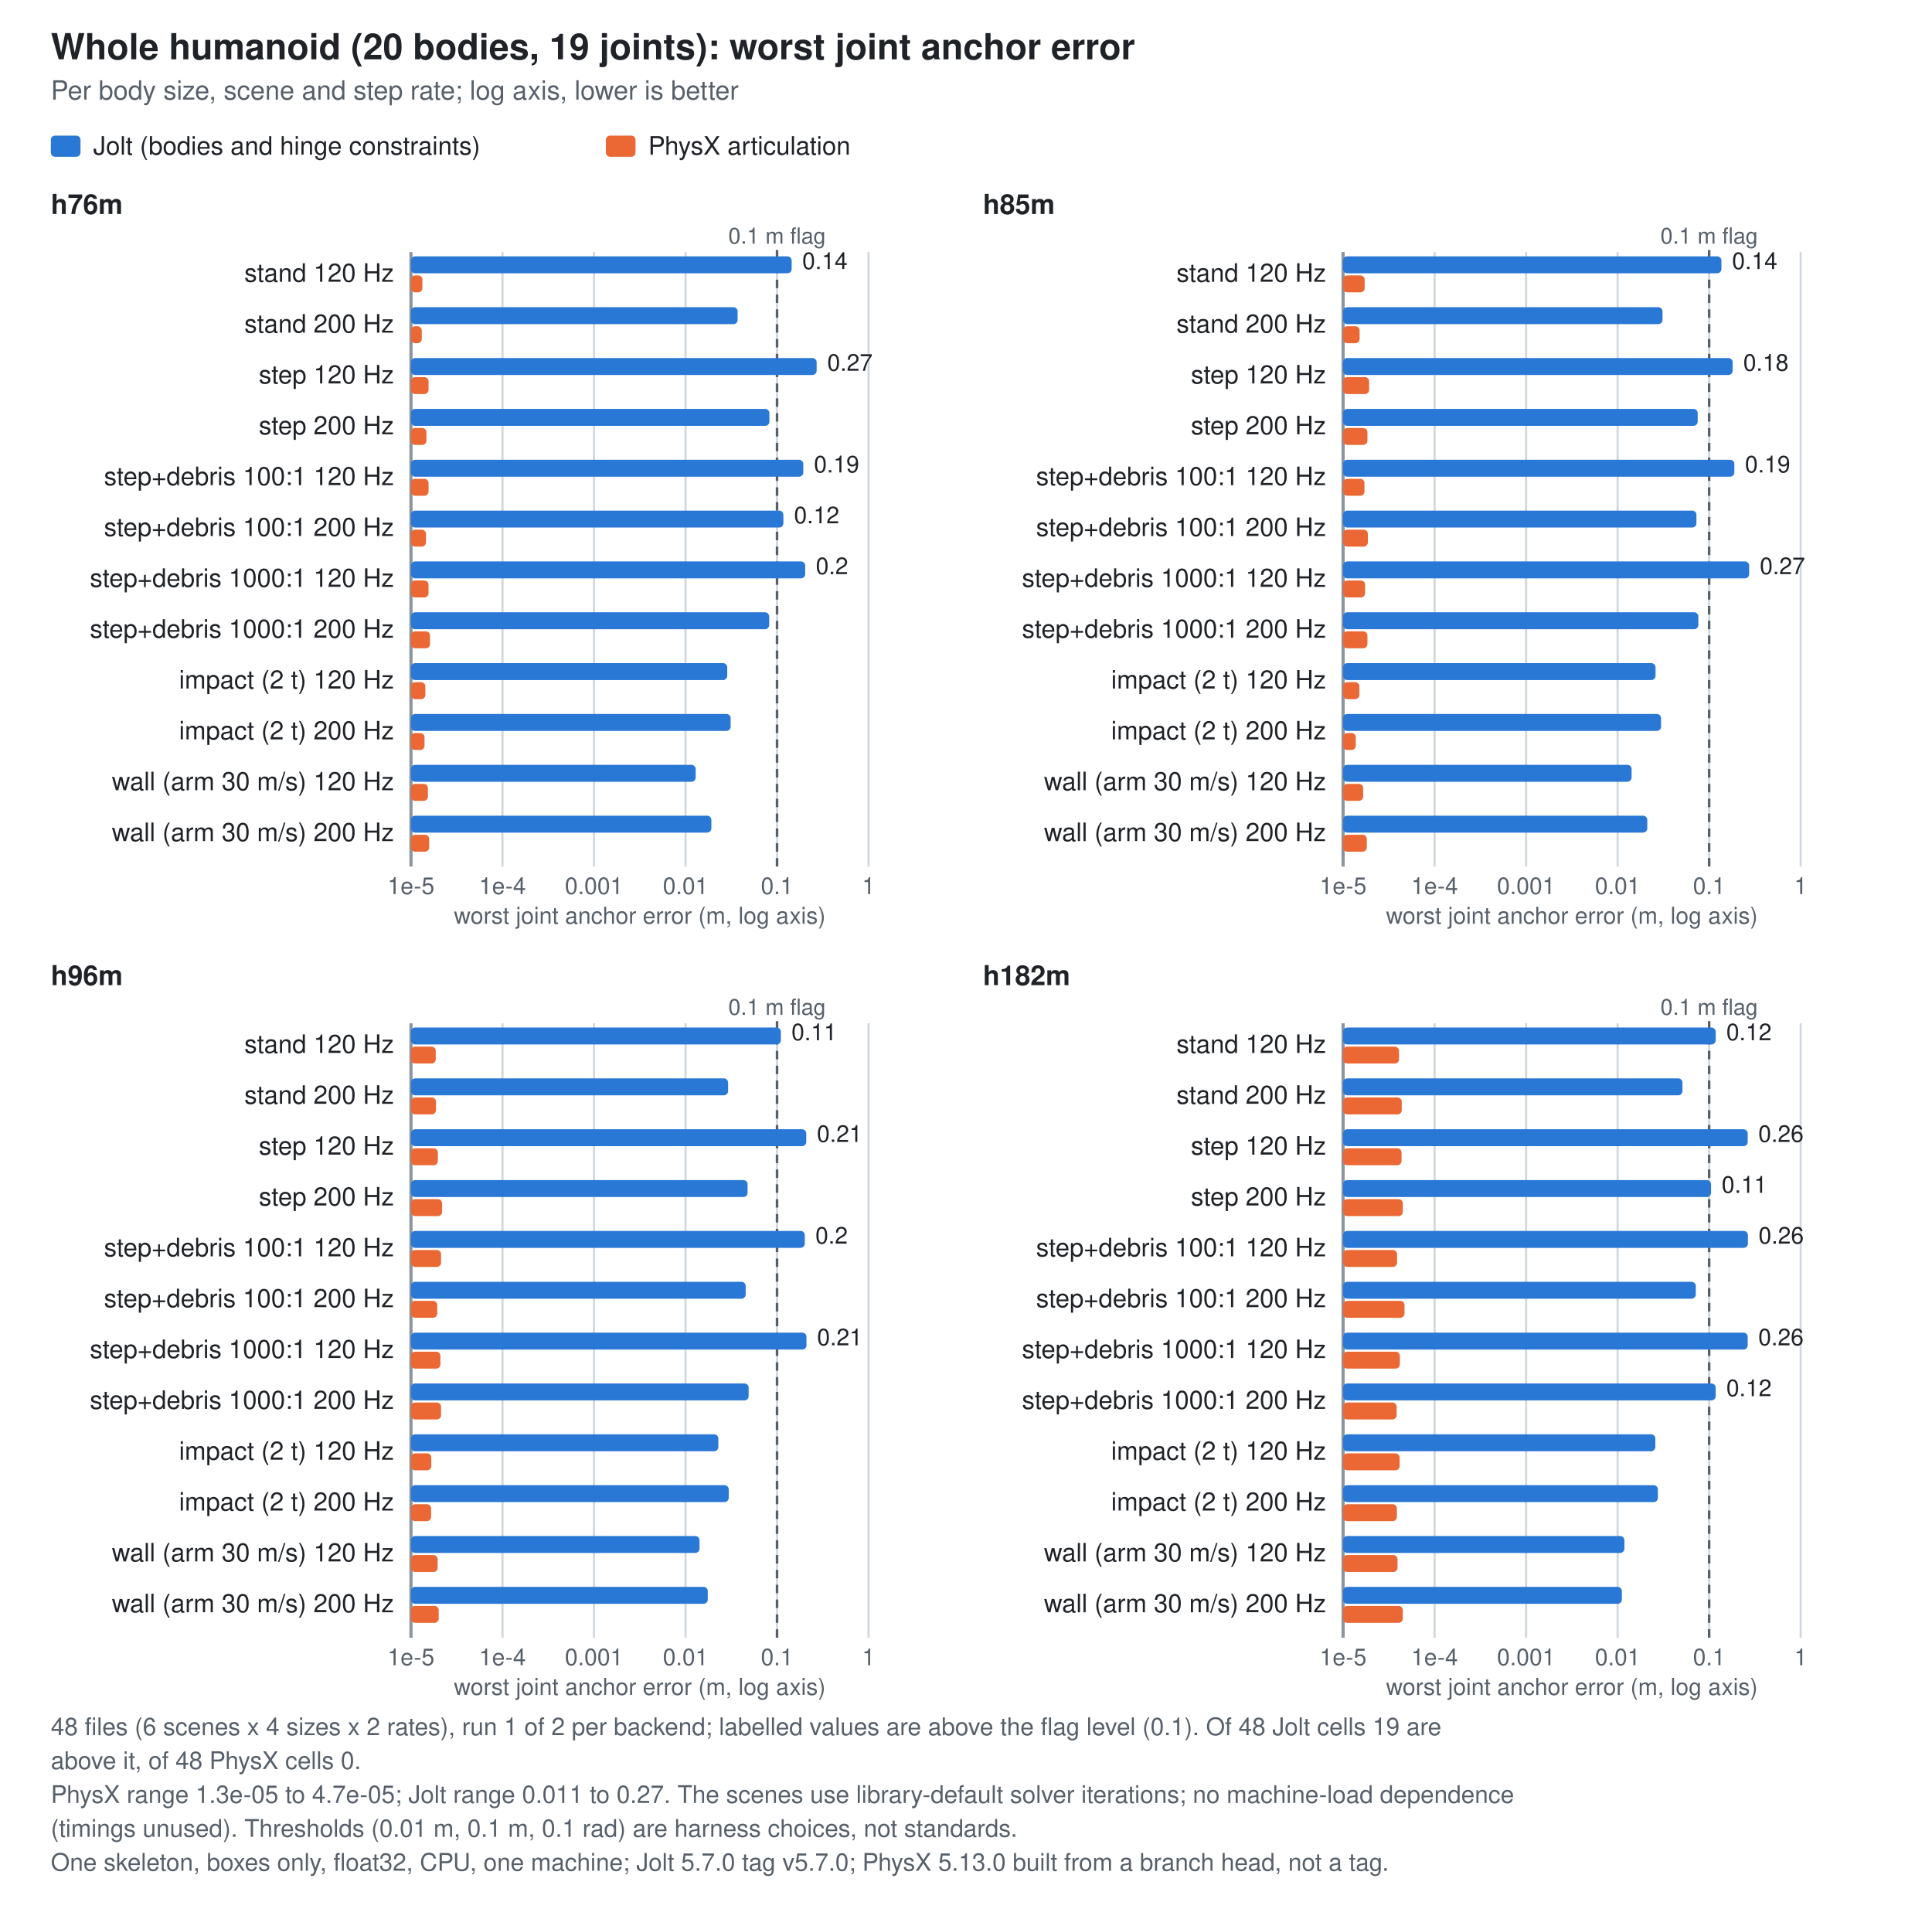
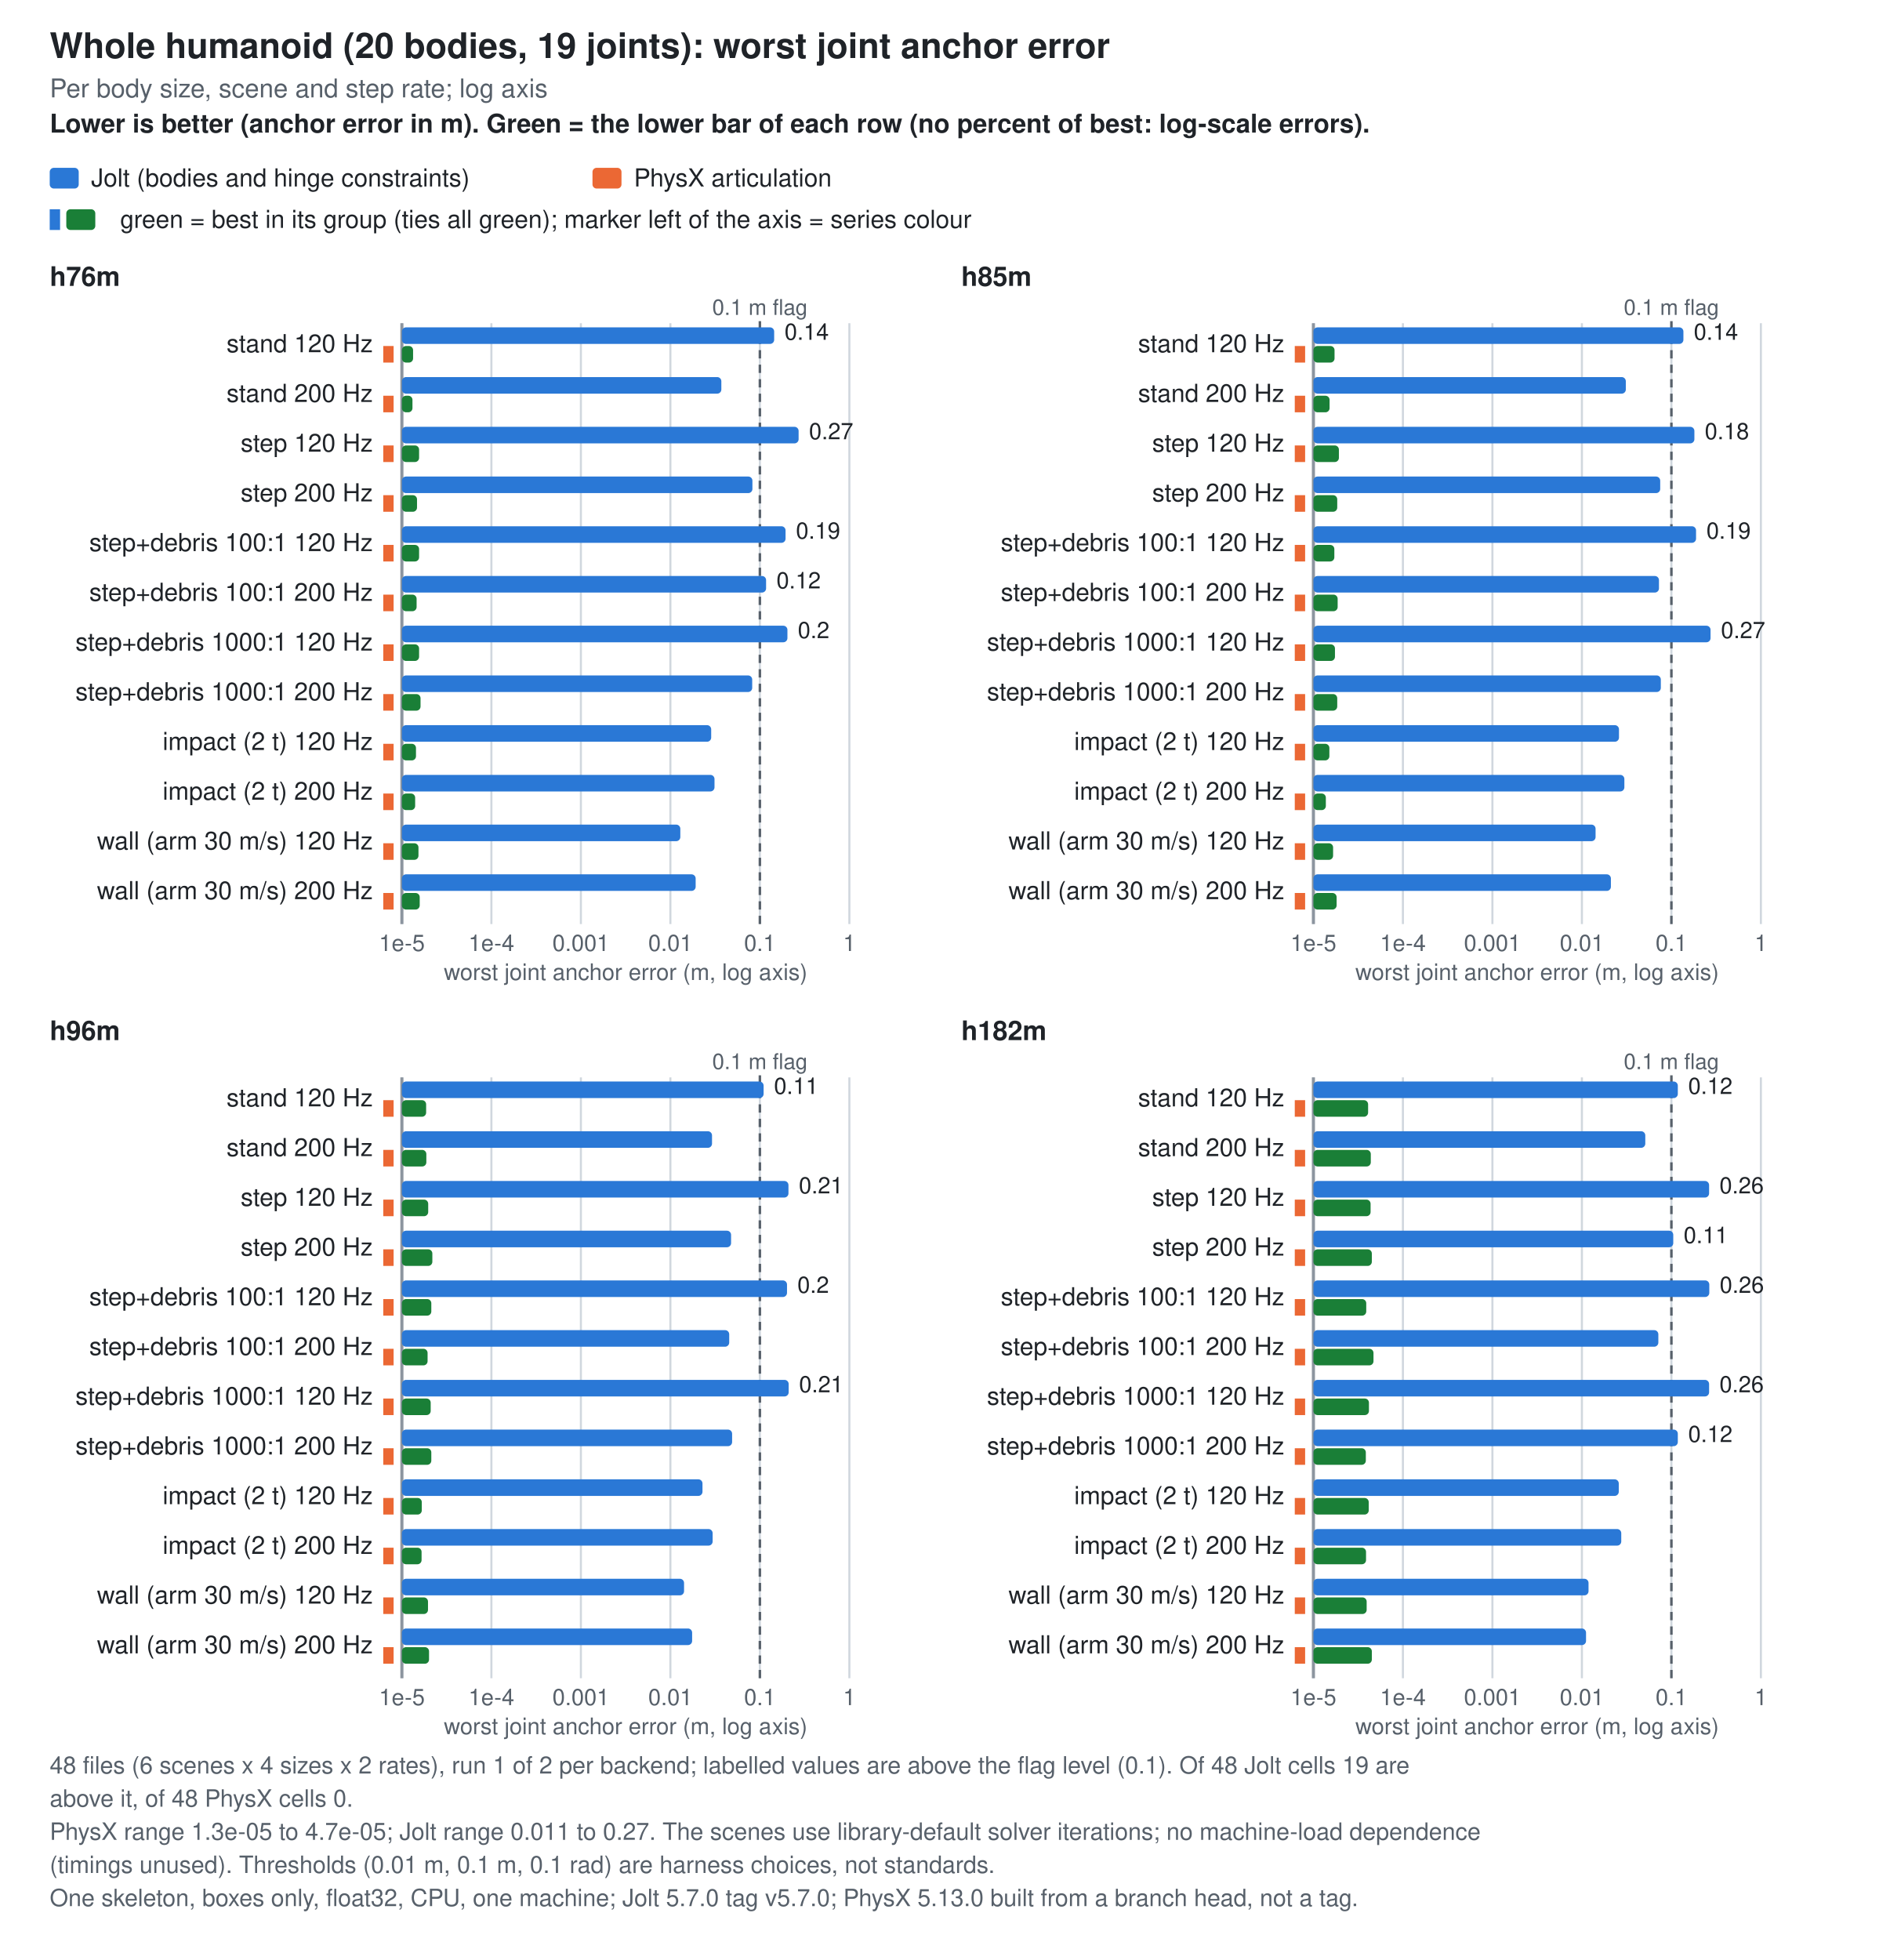
- <svg xmlns="http://www.w3.org/2000/svg" width="912" height="909" viewBox="0 0 912 909" font-family="Segoe UI, Helvetica, Arial, sans-serif" role="img" aria-labelledby="t d">
-   <style>.t{fill:#1f2328}.m{fill:#57606a}.ax{stroke:#8c959f}.g{stroke:#d0d7de}.f{stroke:#57606a;stroke-dasharray:4 3}.ring{fill:none;stroke:#1f2328;stroke-width:2}.s1{fill:#2a78d6}.s2{fill:#eb6834}.s3{fill:#1baf7a}@media (prefers-color-scheme:dark){.t{fill:#e6edf3}.m{fill:#9198a1}.ax{stroke:#6e7681}.g{stroke:#30363d}.f{stroke:#9198a1}.ring{stroke:#e6edf3}.s1{fill:#3987e5}.s2{fill:#d95926}.s3{fill:#199e70}}</style>
+ <svg xmlns="http://www.w3.org/2000/svg" width="912" height="946" viewBox="0 0 912 946" font-family="Segoe UI, Helvetica, Arial, sans-serif" role="img" aria-labelledby="t d">
+   <style>.t{fill:#1f2328}.m{fill:#57606a}.ax{stroke:#8c959f}.g{stroke:#d0d7de}.f{stroke:#57606a;stroke-dasharray:4 3}.ring{fill:none;stroke:#1f2328;stroke-width:2}.s1{fill:#2a78d6}.s2{fill:#eb6834}.s3{fill:#1baf7a}.best{fill:#1a7f37}@media (prefers-color-scheme:dark){.t{fill:#e6edf3}.m{fill:#9198a1}.ax{stroke:#6e7681}.g{stroke:#30363d}.f{stroke:#9198a1}.ring{stroke:#e6edf3}.s1{fill:#3987e5}.s2{fill:#d95926}.s3{fill:#199e70}.best{fill:#3fb950}}</style>
  <defs>
    <pattern id="hs1" width="6" height="6" patternUnits="userSpaceOnUse" patternTransform="rotate(45)">
      <rect width="6" height="6" class="s1" fill-opacity=".35" />
      <rect width="3" height="6" class="s1" />
    </pattern>
  </defs>
  <text x="24" y="28" font-size="17" font-weight="600" class="t">Whole humanoid (20 bodies, 19 joints): worst joint anchor error</text>
-   <text x="24" y="47" font-size="12.5" class="m">Per body size, scene and step rate; log axis, lower is better</text>
-   <rect x="24" y="64" width="14" height="10" rx="2" class="s1" />
-   <text x="44" y="73" font-size="12" class="t">Jolt (bodies and hinge constraints)</text>
-   <rect x="286" y="64" width="14" height="10" rx="2" class="s2" />
-   <text x="306" y="73" font-size="12" class="t">PhysX articulation</text>
-   <g transform="translate(0,89)">
+   <text x="24" y="47" font-size="12.5" class="m">Per body size, scene and step rate; log axis</text>
+   <text x="24" y="64" font-size="12.5" font-weight="600" class="t">Lower is better (anchor error in m). Green = the lower bar of each row (no percent of best: log-scale errors).</text>
+   <rect x="24" y="81" width="14" height="10" rx="2" class="s1" />
+   <text x="44" y="90" font-size="12" class="t">Jolt (bodies and hinge constraints)</text>
+   <rect x="286" y="81" width="14" height="10" rx="2" class="s2" />
+   <text x="306" y="90" font-size="12" class="t">PhysX articulation</text>
+   <rect x="24" y="101" width="5" height="10" class="s1" />
+   <rect x="32" y="101" width="14" height="10" rx="2" class="best" />
+   <text x="58" y="110" font-size="12" class="t">green = best in its group (ties all green); marker left of the axis = series colour</text>
+   <g transform="translate(0,126)">
    <text x="24" y="12" font-size="13" font-weight="600" class="t">h76m</text>
    <line x1="194.0" y1="30" x2="194.0" y2="320" class="g" stroke-width="1" />
    <text x="194.0" y="333" font-size="11" text-anchor="middle" class="m">1e-5</text>
    <line x1="237.2" y1="30" x2="237.2" y2="320" class="g" stroke-width="1" />
    <text x="237.2" y="333" font-size="11" text-anchor="middle" class="m">1e-4</text>
    <line x1="280.4" y1="30" x2="280.4" y2="320" class="g" stroke-width="1" />
    <text x="280.4" y="333" font-size="11" text-anchor="middle" class="m">0.001</text>
    <line x1="323.6" y1="30" x2="323.6" y2="320" class="g" stroke-width="1" />
    <text x="323.6" y="333" font-size="11" text-anchor="middle" class="m">0.01</text>
    <line x1="366.8" y1="30" x2="366.8" y2="320" class="g" stroke-width="1" />
    <text x="366.8" y="333" font-size="11" text-anchor="middle" class="m">0.1</text>
    <line x1="410.0" y1="30" x2="410.0" y2="320" class="g" stroke-width="1" />
    <text x="410.0" y="333" font-size="11" text-anchor="middle" class="m">1</text>
    <line x1="194.0" y1="30" x2="194.0" y2="320" class="ax" stroke-width="1.5" />
    <line x1="366.8" y1="29" x2="366.8" y2="320" class="f" stroke-width="1.2" />
    <text x="366.8" y="26" font-size="10.5" text-anchor="middle" class="m">0.1 m flag</text>
-     <text x="186" y="44.0" font-size="12" text-anchor="end" class="t">stand 120 Hz</text>
+     <text x="180" y="44.0" font-size="12" text-anchor="end" class="t">stand 120 Hz</text>
    <rect x="194.0" y="32.0" width="179.7" height="8" rx="2" class="s1" />
-     <text x="378.7" y="38.0" font-size="11" class="t">0.14</text>
-     <rect x="194.0" y="41.0" width="5.4" height="8" rx="2" class="s2" />
-     <text x="186" y="68.0" font-size="12" text-anchor="end" class="t">stand 200 Hz</text>
+     <text x="378.7" y="38.0" font-size="11" class="t">0.14<tspan class="m" />
+     </text>
+     <rect x="185.0" y="41.0" width="5" height="8" class="s2" />
+     <rect x="194.0" y="41.0" width="5.4" height="8" rx="2" class="best" />
+     <text x="180" y="68.0" font-size="12" text-anchor="end" class="t">stand 200 Hz</text>
    <rect x="194.0" y="56.0" width="154.2" height="8" rx="2" class="s1" />
-     <rect x="194.0" y="65.0" width="5.1" height="8" rx="2" class="s2" />
-     <text x="186" y="92.0" font-size="12" text-anchor="end" class="t">step 120 Hz</text>
+     <rect x="185.0" y="65.0" width="5" height="8" class="s2" />
+     <rect x="194.0" y="65.0" width="5.1" height="8" rx="2" class="best" />
+     <text x="180" y="92.0" font-size="12" text-anchor="end" class="t">step 120 Hz</text>
    <rect x="194.0" y="80.0" width="191.5" height="8" rx="2" class="s1" />
-     <text x="390.5" y="86.0" font-size="11" class="t">0.27</text>
-     <rect x="194.0" y="89.0" width="8.3" height="8" rx="2" class="s2" />
-     <text x="186" y="116.0" font-size="12" text-anchor="end" class="t">step 200 Hz</text>
+     <text x="390.5" y="86.0" font-size="11" class="t">0.27<tspan class="m" />
+     </text>
+     <rect x="185.0" y="89.0" width="5" height="8" class="s2" />
+     <rect x="194.0" y="89.0" width="8.3" height="8" rx="2" class="best" />
+     <text x="180" y="116.0" font-size="12" text-anchor="end" class="t">step 200 Hz</text>
    <rect x="194.0" y="104.0" width="169.2" height="8" rx="2" class="s1" />
-     <rect x="194.0" y="113.0" width="7.3" height="8" rx="2" class="s2" />
-     <text x="186" y="140.0" font-size="12" text-anchor="end" class="t">step+debris 100:1 120 Hz</text>
+     <rect x="185.0" y="113.0" width="5" height="8" class="s2" />
+     <rect x="194.0" y="113.0" width="7.3" height="8" rx="2" class="best" />
+     <text x="180" y="140.0" font-size="12" text-anchor="end" class="t">step+debris 100:1 120 Hz</text>
    <rect x="194.0" y="128.0" width="185.2" height="8" rx="2" class="s1" />
-     <text x="384.2" y="134.0" font-size="11" class="t">0.19</text>
-     <rect x="194.0" y="137.0" width="8.3" height="8" rx="2" class="s2" />
-     <text x="186" y="164.0" font-size="12" text-anchor="end" class="t">step+debris 100:1 200 Hz</text>
+     <text x="384.2" y="134.0" font-size="11" class="t">0.19<tspan class="m" />
+     </text>
+     <rect x="185.0" y="137.0" width="5" height="8" class="s2" />
+     <rect x="194.0" y="137.0" width="8.3" height="8" rx="2" class="best" />
+     <text x="180" y="164.0" font-size="12" text-anchor="end" class="t">step+debris 100:1 200 Hz</text>
    <rect x="194.0" y="152.0" width="175.8" height="8" rx="2" class="s1" />
-     <text x="374.8" y="158.0" font-size="11" class="t">0.12</text>
-     <rect x="194.0" y="161.0" width="7.1" height="8" rx="2" class="s2" />
-     <text x="186" y="188.0" font-size="12" text-anchor="end" class="t">step+debris 1000:1 120 Hz</text>
+     <text x="374.8" y="158.0" font-size="11" class="t">0.12<tspan class="m" />
+     </text>
+     <rect x="185.0" y="161.0" width="5" height="8" class="s2" />
+     <rect x="194.0" y="161.0" width="7.1" height="8" rx="2" class="best" />
+     <text x="180" y="188.0" font-size="12" text-anchor="end" class="t">step+debris 1000:1 120 Hz</text>
    <rect x="194.0" y="176.0" width="186.1" height="8" rx="2" class="s1" />
-     <text x="385.1" y="182.0" font-size="11" class="t">0.2</text>
-     <rect x="194.0" y="185.0" width="8.3" height="8" rx="2" class="s2" />
-     <text x="186" y="212.0" font-size="12" text-anchor="end" class="t">step+debris 1000:1 200 Hz</text>
+     <text x="385.1" y="182.0" font-size="11" class="t">0.2<tspan class="m" />
+     </text>
+     <rect x="185.0" y="185.0" width="5" height="8" class="s2" />
+     <rect x="194.0" y="185.0" width="8.3" height="8" rx="2" class="best" />
+     <text x="180" y="212.0" font-size="12" text-anchor="end" class="t">step+debris 1000:1 200 Hz</text>
    <rect x="194.0" y="200.0" width="169.1" height="8" rx="2" class="s1" />
-     <rect x="194.0" y="209.0" width="9.0" height="8" rx="2" class="s2" />
-     <text x="186" y="236.0" font-size="12" text-anchor="end" class="t">impact (2 t) 120 Hz</text>
+     <rect x="185.0" y="209.0" width="5" height="8" class="s2" />
+     <rect x="194.0" y="209.0" width="9.0" height="8" rx="2" class="best" />
+     <text x="180" y="236.0" font-size="12" text-anchor="end" class="t">impact (2 t) 120 Hz</text>
    <rect x="194.0" y="224.0" width="149.3" height="8" rx="2" class="s1" />
-     <rect x="194.0" y="233.0" width="6.8" height="8" rx="2" class="s2" />
-     <text x="186" y="260.0" font-size="12" text-anchor="end" class="t">impact (2 t) 200 Hz</text>
+     <rect x="185.0" y="233.0" width="5" height="8" class="s2" />
+     <rect x="194.0" y="233.0" width="6.8" height="8" rx="2" class="best" />
+     <text x="180" y="260.0" font-size="12" text-anchor="end" class="t">impact (2 t) 200 Hz</text>
    <rect x="194.0" y="248.0" width="150.9" height="8" rx="2" class="s1" />
-     <rect x="194.0" y="257.0" width="6.4" height="8" rx="2" class="s2" />
-     <text x="186" y="284.0" font-size="12" text-anchor="end" class="t">wall (arm 30 m/s) 120 Hz</text>
+     <rect x="185.0" y="257.0" width="5" height="8" class="s2" />
+     <rect x="194.0" y="257.0" width="6.4" height="8" rx="2" class="best" />
+     <text x="180" y="284.0" font-size="12" text-anchor="end" class="t">wall (arm 30 m/s) 120 Hz</text>
    <rect x="194.0" y="272.0" width="134.4" height="8" rx="2" class="s1" />
-     <rect x="194.0" y="281.0" width="8.0" height="8" rx="2" class="s2" />
-     <text x="186" y="308.0" font-size="12" text-anchor="end" class="t">wall (arm 30 m/s) 200 Hz</text>
+     <rect x="185.0" y="281.0" width="5" height="8" class="s2" />
+     <rect x="194.0" y="281.0" width="8.0" height="8" rx="2" class="best" />
+     <text x="180" y="308.0" font-size="12" text-anchor="end" class="t">wall (arm 30 m/s) 200 Hz</text>
    <rect x="194.0" y="296.0" width="141.8" height="8" rx="2" class="s1" />
-     <rect x="194.0" y="305.0" width="8.6" height="8" rx="2" class="s2" />
+     <rect x="185.0" y="305.0" width="5" height="8" class="s2" />
+     <rect x="194.0" y="305.0" width="8.6" height="8" rx="2" class="best" />
    <text x="302.0" y="347" font-size="11" text-anchor="middle" class="m">worst joint anchor error (m, log axis)</text>
    <text x="464" y="12" font-size="13" font-weight="600" class="t">h85m</text>
    <line x1="634.0" y1="30" x2="634.0" y2="320" class="g" stroke-width="1" />
    <text x="634.0" y="333" font-size="11" text-anchor="middle" class="m">1e-5</text>
    <line x1="677.2" y1="30" x2="677.2" y2="320" class="g" stroke-width="1" />
    <text x="677.2" y="333" font-size="11" text-anchor="middle" class="m">1e-4</text>
    <line x1="720.4" y1="30" x2="720.4" y2="320" class="g" stroke-width="1" />
    <text x="720.4" y="333" font-size="11" text-anchor="middle" class="m">0.001</text>
    <line x1="763.6" y1="30" x2="763.6" y2="320" class="g" stroke-width="1" />
    <text x="763.6" y="333" font-size="11" text-anchor="middle" class="m">0.01</text>
    <line x1="806.8" y1="30" x2="806.8" y2="320" class="g" stroke-width="1" />
    <text x="806.8" y="333" font-size="11" text-anchor="middle" class="m">0.1</text>
    <line x1="850.0" y1="30" x2="850.0" y2="320" class="g" stroke-width="1" />
    <text x="850.0" y="333" font-size="11" text-anchor="middle" class="m">1</text>
    <line x1="634.0" y1="30" x2="634.0" y2="320" class="ax" stroke-width="1.5" />
    <line x1="806.8" y1="29" x2="806.8" y2="320" class="f" stroke-width="1.2" />
    <text x="806.8" y="26" font-size="10.5" text-anchor="middle" class="m">0.1 m flag</text>
-     <text x="626" y="44.0" font-size="12" text-anchor="end" class="t">stand 120 Hz</text>
+     <text x="620" y="44.0" font-size="12" text-anchor="end" class="t">stand 120 Hz</text>
    <rect x="634.0" y="32.0" width="178.6" height="8" rx="2" class="s1" />
-     <text x="817.6" y="38.0" font-size="11" class="t">0.14</text>
-     <rect x="634.0" y="41.0" width="10.2" height="8" rx="2" class="s2" />
-     <text x="626" y="68.0" font-size="12" text-anchor="end" class="t">stand 200 Hz</text>
+     <text x="817.6" y="38.0" font-size="11" class="t">0.14<tspan class="m" />
+     </text>
+     <rect x="625.0" y="41.0" width="5" height="8" class="s2" />
+     <rect x="634.0" y="41.0" width="10.2" height="8" rx="2" class="best" />
+     <text x="620" y="68.0" font-size="12" text-anchor="end" class="t">stand 200 Hz</text>
    <rect x="634.0" y="56.0" width="150.8" height="8" rx="2" class="s1" />
-     <rect x="634.0" y="65.0" width="7.8" height="8" rx="2" class="s2" />
-     <text x="626" y="92.0" font-size="12" text-anchor="end" class="t">step 120 Hz</text>
+     <rect x="625.0" y="65.0" width="5" height="8" class="s2" />
+     <rect x="634.0" y="65.0" width="7.8" height="8" rx="2" class="best" />
+     <text x="620" y="92.0" font-size="12" text-anchor="end" class="t">step 120 Hz</text>
    <rect x="634.0" y="80.0" width="183.9" height="8" rx="2" class="s1" />
-     <text x="822.9" y="86.0" font-size="11" class="t">0.18</text>
-     <rect x="634.0" y="89.0" width="12.3" height="8" rx="2" class="s2" />
-     <text x="626" y="116.0" font-size="12" text-anchor="end" class="t">step 200 Hz</text>
+     <text x="822.9" y="86.0" font-size="11" class="t">0.18<tspan class="m" />
+     </text>
+     <rect x="625.0" y="89.0" width="5" height="8" class="s2" />
+     <rect x="634.0" y="89.0" width="12.3" height="8" rx="2" class="best" />
+     <text x="620" y="116.0" font-size="12" text-anchor="end" class="t">step 200 Hz</text>
    <rect x="634.0" y="104.0" width="167.4" height="8" rx="2" class="s1" />
-     <rect x="634.0" y="113.0" width="11.5" height="8" rx="2" class="s2" />
-     <text x="626" y="140.0" font-size="12" text-anchor="end" class="t">step+debris 100:1 120 Hz</text>
+     <rect x="625.0" y="113.0" width="5" height="8" class="s2" />
+     <rect x="634.0" y="113.0" width="11.5" height="8" rx="2" class="best" />
+     <text x="620" y="140.0" font-size="12" text-anchor="end" class="t">step+debris 100:1 120 Hz</text>
    <rect x="634.0" y="128.0" width="184.7" height="8" rx="2" class="s1" />
-     <text x="823.7" y="134.0" font-size="11" class="t">0.19</text>
-     <rect x="634.0" y="137.0" width="10.1" height="8" rx="2" class="s2" />
-     <text x="626" y="164.0" font-size="12" text-anchor="end" class="t">step+debris 100:1 200 Hz</text>
+     <text x="823.7" y="134.0" font-size="11" class="t">0.19<tspan class="m" />
+     </text>
+     <rect x="625.0" y="137.0" width="5" height="8" class="s2" />
+     <rect x="634.0" y="137.0" width="10.1" height="8" rx="2" class="best" />
+     <text x="620" y="164.0" font-size="12" text-anchor="end" class="t">step+debris 100:1 200 Hz</text>
    <rect x="634.0" y="152.0" width="166.8" height="8" rx="2" class="s1" />
-     <rect x="634.0" y="161.0" width="11.7" height="8" rx="2" class="s2" />
-     <text x="626" y="188.0" font-size="12" text-anchor="end" class="t">step+debris 1000:1 120 Hz</text>
+     <rect x="625.0" y="161.0" width="5" height="8" class="s2" />
+     <rect x="634.0" y="161.0" width="11.7" height="8" rx="2" class="best" />
+     <text x="620" y="188.0" font-size="12" text-anchor="end" class="t">step+debris 1000:1 120 Hz</text>
    <rect x="634.0" y="176.0" width="191.7" height="8" rx="2" class="s1" />
-     <text x="830.7" y="182.0" font-size="11" class="t">0.27</text>
-     <rect x="634.0" y="185.0" width="10.4" height="8" rx="2" class="s2" />
-     <text x="626" y="212.0" font-size="12" text-anchor="end" class="t">step+debris 1000:1 200 Hz</text>
+     <text x="830.7" y="182.0" font-size="11" class="t">0.27<tspan class="m" />
+     </text>
+     <rect x="625.0" y="185.0" width="5" height="8" class="s2" />
+     <rect x="634.0" y="185.0" width="10.4" height="8" rx="2" class="best" />
+     <text x="620" y="212.0" font-size="12" text-anchor="end" class="t">step+debris 1000:1 200 Hz</text>
    <rect x="634.0" y="200.0" width="167.7" height="8" rx="2" class="s1" />
-     <rect x="634.0" y="209.0" width="11.5" height="8" rx="2" class="s2" />
-     <text x="626" y="236.0" font-size="12" text-anchor="end" class="t">impact (2 t) 120 Hz</text>
+     <rect x="625.0" y="209.0" width="5" height="8" class="s2" />
+     <rect x="634.0" y="209.0" width="11.5" height="8" rx="2" class="best" />
+     <text x="620" y="236.0" font-size="12" text-anchor="end" class="t">impact (2 t) 120 Hz</text>
    <rect x="634.0" y="224.0" width="147.5" height="8" rx="2" class="s1" />
-     <rect x="634.0" y="233.0" width="7.7" height="8" rx="2" class="s2" />
-     <text x="626" y="260.0" font-size="12" text-anchor="end" class="t">impact (2 t) 200 Hz</text>
+     <rect x="625.0" y="233.0" width="5" height="8" class="s2" />
+     <rect x="634.0" y="233.0" width="7.7" height="8" rx="2" class="best" />
+     <text x="620" y="260.0" font-size="12" text-anchor="end" class="t">impact (2 t) 200 Hz</text>
    <rect x="634.0" y="248.0" width="150.1" height="8" rx="2" class="s1" />
-     <rect x="634.0" y="257.0" width="6.0" height="8" rx="2" class="s2" />
-     <text x="626" y="284.0" font-size="12" text-anchor="end" class="t">wall (arm 30 m/s) 120 Hz</text>
+     <rect x="625.0" y="257.0" width="5" height="8" class="s2" />
+     <rect x="634.0" y="257.0" width="6.0" height="8" rx="2" class="best" />
+     <text x="620" y="284.0" font-size="12" text-anchor="end" class="t">wall (arm 30 m/s) 120 Hz</text>
    <rect x="634.0" y="272.0" width="136.2" height="8" rx="2" class="s1" />
-     <rect x="634.0" y="281.0" width="9.5" height="8" rx="2" class="s2" />
-     <text x="626" y="308.0" font-size="12" text-anchor="end" class="t">wall (arm 30 m/s) 200 Hz</text>
+     <rect x="625.0" y="281.0" width="5" height="8" class="s2" />
+     <rect x="634.0" y="281.0" width="9.5" height="8" rx="2" class="best" />
+     <text x="620" y="308.0" font-size="12" text-anchor="end" class="t">wall (arm 30 m/s) 200 Hz</text>
    <rect x="634.0" y="296.0" width="143.6" height="8" rx="2" class="s1" />
-     <rect x="634.0" y="305.0" width="11.2" height="8" rx="2" class="s2" />
+     <rect x="625.0" y="305.0" width="5" height="8" class="s2" />
+     <rect x="634.0" y="305.0" width="11.2" height="8" rx="2" class="best" />
    <text x="742.0" y="347" font-size="11" text-anchor="middle" class="m">worst joint anchor error (m, log axis)</text>
    <text x="24" y="376" font-size="13" font-weight="600" class="t">h96m</text>
    <line x1="194.0" y1="394" x2="194.0" y2="684" class="g" stroke-width="1" />
    <text x="194.0" y="697" font-size="11" text-anchor="middle" class="m">1e-5</text>
    <line x1="237.2" y1="394" x2="237.2" y2="684" class="g" stroke-width="1" />
    <text x="237.2" y="697" font-size="11" text-anchor="middle" class="m">1e-4</text>
    <line x1="280.4" y1="394" x2="280.4" y2="684" class="g" stroke-width="1" />
    <text x="280.4" y="697" font-size="11" text-anchor="middle" class="m">0.001</text>
    <line x1="323.6" y1="394" x2="323.6" y2="684" class="g" stroke-width="1" />
    <text x="323.6" y="697" font-size="11" text-anchor="middle" class="m">0.01</text>
    <line x1="366.8" y1="394" x2="366.8" y2="684" class="g" stroke-width="1" />
    <text x="366.8" y="697" font-size="11" text-anchor="middle" class="m">0.1</text>
    <line x1="410.0" y1="394" x2="410.0" y2="684" class="g" stroke-width="1" />
    <text x="410.0" y="697" font-size="11" text-anchor="middle" class="m">1</text>
    <line x1="194.0" y1="394" x2="194.0" y2="684" class="ax" stroke-width="1.5" />
    <line x1="366.8" y1="393" x2="366.8" y2="684" class="f" stroke-width="1.2" />
    <text x="366.8" y="390" font-size="10.5" text-anchor="middle" class="m">0.1 m flag</text>
-     <text x="186" y="408.0" font-size="12" text-anchor="end" class="t">stand 120 Hz</text>
+     <text x="180" y="408.0" font-size="12" text-anchor="end" class="t">stand 120 Hz</text>
    <rect x="194.0" y="396.0" width="174.6" height="8" rx="2" class="s1" />
-     <text x="373.6" y="402.0" font-size="11" class="t">0.11</text>
-     <rect x="194.0" y="405.0" width="11.7" height="8" rx="2" class="s2" />
-     <text x="186" y="432.0" font-size="12" text-anchor="end" class="t">stand 200 Hz</text>
+     <text x="373.6" y="402.0" font-size="11" class="t">0.11<tspan class="m" />
+     </text>
+     <rect x="185.0" y="405.0" width="5" height="8" class="s2" />
+     <rect x="194.0" y="405.0" width="11.7" height="8" rx="2" class="best" />
+     <text x="180" y="432.0" font-size="12" text-anchor="end" class="t">stand 200 Hz</text>
    <rect x="194.0" y="420.0" width="149.7" height="8" rx="2" class="s1" />
-     <rect x="194.0" y="429.0" width="11.8" height="8" rx="2" class="s2" />
-     <text x="186" y="456.0" font-size="12" text-anchor="end" class="t">step 120 Hz</text>
+     <rect x="185.0" y="429.0" width="5" height="8" class="s2" />
+     <rect x="194.0" y="429.0" width="11.8" height="8" rx="2" class="best" />
+     <text x="180" y="456.0" font-size="12" text-anchor="end" class="t">step 120 Hz</text>
    <rect x="194.0" y="444.0" width="186.6" height="8" rx="2" class="s1" />
-     <text x="385.6" y="450.0" font-size="11" class="t">0.21</text>
-     <rect x="194.0" y="453.0" width="12.7" height="8" rx="2" class="s2" />
-     <text x="186" y="480.0" font-size="12" text-anchor="end" class="t">step 200 Hz</text>
+     <text x="385.6" y="450.0" font-size="11" class="t">0.21<tspan class="m" />
+     </text>
+     <rect x="185.0" y="453.0" width="5" height="8" class="s2" />
+     <rect x="194.0" y="453.0" width="12.7" height="8" rx="2" class="best" />
+     <text x="180" y="480.0" font-size="12" text-anchor="end" class="t">step 200 Hz</text>
    <rect x="194.0" y="468.0" width="158.9" height="8" rx="2" class="s1" />
-     <rect x="194.0" y="477.0" width="14.7" height="8" rx="2" class="s2" />
-     <text x="186" y="504.0" font-size="12" text-anchor="end" class="t">step+debris 100:1 120 Hz</text>
+     <rect x="185.0" y="477.0" width="5" height="8" class="s2" />
+     <rect x="194.0" y="477.0" width="14.7" height="8" rx="2" class="best" />
+     <text x="180" y="504.0" font-size="12" text-anchor="end" class="t">step+debris 100:1 120 Hz</text>
    <rect x="194.0" y="492.0" width="185.9" height="8" rx="2" class="s1" />
-     <text x="384.9" y="498.0" font-size="11" class="t">0.2</text>
-     <rect x="194.0" y="501.0" width="14.2" height="8" rx="2" class="s2" />
-     <text x="186" y="528.0" font-size="12" text-anchor="end" class="t">step+debris 100:1 200 Hz</text>
+     <text x="384.9" y="498.0" font-size="11" class="t">0.2<tspan class="m" />
+     </text>
+     <rect x="185.0" y="501.0" width="5" height="8" class="s2" />
+     <rect x="194.0" y="501.0" width="14.2" height="8" rx="2" class="best" />
+     <text x="180" y="528.0" font-size="12" text-anchor="end" class="t">step+debris 100:1 200 Hz</text>
    <rect x="194.0" y="516.0" width="158.0" height="8" rx="2" class="s1" />
-     <rect x="194.0" y="525.0" width="12.4" height="8" rx="2" class="s2" />
-     <text x="186" y="552.0" font-size="12" text-anchor="end" class="t">step+debris 1000:1 120 Hz</text>
+     <rect x="185.0" y="525.0" width="5" height="8" class="s2" />
+     <rect x="194.0" y="525.0" width="12.4" height="8" rx="2" class="best" />
+     <text x="180" y="552.0" font-size="12" text-anchor="end" class="t">step+debris 1000:1 120 Hz</text>
    <rect x="194.0" y="540.0" width="186.7" height="8" rx="2" class="s1" />
-     <text x="385.7" y="546.0" font-size="11" class="t">0.21</text>
-     <rect x="194.0" y="549.0" width="13.9" height="8" rx="2" class="s2" />
-     <text x="186" y="576.0" font-size="12" text-anchor="end" class="t">step+debris 1000:1 200 Hz</text>
+     <text x="385.7" y="546.0" font-size="11" class="t">0.21<tspan class="m" />
+     </text>
+     <rect x="185.0" y="549.0" width="5" height="8" class="s2" />
+     <rect x="194.0" y="549.0" width="13.9" height="8" rx="2" class="best" />
+     <text x="180" y="576.0" font-size="12" text-anchor="end" class="t">step+debris 1000:1 200 Hz</text>
    <rect x="194.0" y="564.0" width="159.4" height="8" rx="2" class="s1" />
-     <rect x="194.0" y="573.0" width="14.2" height="8" rx="2" class="s2" />
-     <text x="186" y="600.0" font-size="12" text-anchor="end" class="t">impact (2 t) 120 Hz</text>
+     <rect x="185.0" y="573.0" width="5" height="8" class="s2" />
+     <rect x="194.0" y="573.0" width="14.2" height="8" rx="2" class="best" />
+     <text x="180" y="600.0" font-size="12" text-anchor="end" class="t">impact (2 t) 120 Hz</text>
    <rect x="194.0" y="588.0" width="145.1" height="8" rx="2" class="s1" />
-     <rect x="194.0" y="597.0" width="9.6" height="8" rx="2" class="s2" />
-     <text x="186" y="624.0" font-size="12" text-anchor="end" class="t">impact (2 t) 200 Hz</text>
+     <rect x="185.0" y="597.0" width="5" height="8" class="s2" />
+     <rect x="194.0" y="597.0" width="9.6" height="8" rx="2" class="best" />
+     <text x="180" y="624.0" font-size="12" text-anchor="end" class="t">impact (2 t) 200 Hz</text>
    <rect x="194.0" y="612.0" width="150.0" height="8" rx="2" class="s1" />
-     <rect x="194.0" y="621.0" width="9.5" height="8" rx="2" class="s2" />
-     <text x="186" y="648.0" font-size="12" text-anchor="end" class="t">wall (arm 30 m/s) 120 Hz</text>
+     <rect x="185.0" y="621.0" width="5" height="8" class="s2" />
+     <rect x="194.0" y="621.0" width="9.5" height="8" rx="2" class="best" />
+     <text x="180" y="648.0" font-size="12" text-anchor="end" class="t">wall (arm 30 m/s) 120 Hz</text>
    <rect x="194.0" y="636.0" width="136.2" height="8" rx="2" class="s1" />
-     <rect x="194.0" y="645.0" width="12.6" height="8" rx="2" class="s2" />
-     <text x="186" y="672.0" font-size="12" text-anchor="end" class="t">wall (arm 30 m/s) 200 Hz</text>
+     <rect x="185.0" y="645.0" width="5" height="8" class="s2" />
+     <rect x="194.0" y="645.0" width="12.6" height="8" rx="2" class="best" />
+     <text x="180" y="672.0" font-size="12" text-anchor="end" class="t">wall (arm 30 m/s) 200 Hz</text>
    <rect x="194.0" y="660.0" width="140.1" height="8" rx="2" class="s1" />
-     <rect x="194.0" y="669.0" width="13.1" height="8" rx="2" class="s2" />
+     <rect x="185.0" y="669.0" width="5" height="8" class="s2" />
+     <rect x="194.0" y="669.0" width="13.1" height="8" rx="2" class="best" />
    <text x="302.0" y="711" font-size="11" text-anchor="middle" class="m">worst joint anchor error (m, log axis)</text>
    <text x="464" y="376" font-size="13" font-weight="600" class="t">h182m</text>
    <line x1="634.0" y1="394" x2="634.0" y2="684" class="g" stroke-width="1" />
    <text x="634.0" y="697" font-size="11" text-anchor="middle" class="m">1e-5</text>
    <line x1="677.2" y1="394" x2="677.2" y2="684" class="g" stroke-width="1" />
    <text x="677.2" y="697" font-size="11" text-anchor="middle" class="m">1e-4</text>
    <line x1="720.4" y1="394" x2="720.4" y2="684" class="g" stroke-width="1" />
    <text x="720.4" y="697" font-size="11" text-anchor="middle" class="m">0.001</text>
    <line x1="763.6" y1="394" x2="763.6" y2="684" class="g" stroke-width="1" />
    <text x="763.6" y="697" font-size="11" text-anchor="middle" class="m">0.01</text>
    <line x1="806.8" y1="394" x2="806.8" y2="684" class="g" stroke-width="1" />
    <text x="806.8" y="697" font-size="11" text-anchor="middle" class="m">0.1</text>
    <line x1="850.0" y1="394" x2="850.0" y2="684" class="g" stroke-width="1" />
    <text x="850.0" y="697" font-size="11" text-anchor="middle" class="m">1</text>
    <line x1="634.0" y1="394" x2="634.0" y2="684" class="ax" stroke-width="1.5" />
    <line x1="806.8" y1="393" x2="806.8" y2="684" class="f" stroke-width="1.2" />
    <text x="806.8" y="390" font-size="10.5" text-anchor="middle" class="m">0.1 m flag</text>
-     <text x="626" y="408.0" font-size="12" text-anchor="end" class="t">stand 120 Hz</text>
+     <text x="620" y="408.0" font-size="12" text-anchor="end" class="t">stand 120 Hz</text>
    <rect x="634.0" y="396.0" width="175.9" height="8" rx="2" class="s1" />
-     <text x="814.9" y="402.0" font-size="11" class="t">0.12</text>
-     <rect x="634.0" y="405.0" width="26.4" height="8" rx="2" class="s2" />
-     <text x="626" y="432.0" font-size="12" text-anchor="end" class="t">stand 200 Hz</text>
+     <text x="814.9" y="402.0" font-size="11" class="t">0.12<tspan class="m" />
+     </text>
+     <rect x="625.0" y="405.0" width="5" height="8" class="s2" />
+     <rect x="634.0" y="405.0" width="26.4" height="8" rx="2" class="best" />
+     <text x="620" y="432.0" font-size="12" text-anchor="end" class="t">stand 200 Hz</text>
    <rect x="634.0" y="420.0" width="160.2" height="8" rx="2" class="s1" />
-     <rect x="634.0" y="429.0" width="27.7" height="8" rx="2" class="s2" />
-     <text x="626" y="456.0" font-size="12" text-anchor="end" class="t">step 120 Hz</text>
+     <rect x="625.0" y="429.0" width="5" height="8" class="s2" />
+     <rect x="634.0" y="429.0" width="27.7" height="8" rx="2" class="best" />
+     <text x="620" y="456.0" font-size="12" text-anchor="end" class="t">step 120 Hz</text>
    <rect x="634.0" y="444.0" width="191.0" height="8" rx="2" class="s1" />
-     <text x="830.0" y="450.0" font-size="11" class="t">0.26</text>
-     <rect x="634.0" y="453.0" width="27.6" height="8" rx="2" class="s2" />
-     <text x="626" y="480.0" font-size="12" text-anchor="end" class="t">step 200 Hz</text>
+     <text x="830.0" y="450.0" font-size="11" class="t">0.26<tspan class="m" />
+     </text>
+     <rect x="625.0" y="453.0" width="5" height="8" class="s2" />
+     <rect x="634.0" y="453.0" width="27.6" height="8" rx="2" class="best" />
+     <text x="620" y="480.0" font-size="12" text-anchor="end" class="t">step 200 Hz</text>
    <rect x="634.0" y="468.0" width="173.7" height="8" rx="2" class="s1" />
-     <text x="812.7" y="474.0" font-size="11" class="t">0.11</text>
-     <rect x="634.0" y="477.0" width="28.2" height="8" rx="2" class="s2" />
-     <text x="626" y="504.0" font-size="12" text-anchor="end" class="t">step+debris 100:1 120 Hz</text>
+     <text x="812.7" y="474.0" font-size="11" class="t">0.11<tspan class="m" />
+     </text>
+     <rect x="625.0" y="477.0" width="5" height="8" class="s2" />
+     <rect x="634.0" y="477.0" width="28.2" height="8" rx="2" class="best" />
+     <text x="620" y="504.0" font-size="12" text-anchor="end" class="t">step+debris 100:1 120 Hz</text>
    <rect x="634.0" y="492.0" width="191.1" height="8" rx="2" class="s1" />
-     <text x="830.1" y="498.0" font-size="11" class="t">0.26</text>
-     <rect x="634.0" y="501.0" width="25.5" height="8" rx="2" class="s2" />
-     <text x="626" y="528.0" font-size="12" text-anchor="end" class="t">step+debris 100:1 200 Hz</text>
+     <text x="830.1" y="498.0" font-size="11" class="t">0.26<tspan class="m" />
+     </text>
+     <rect x="625.0" y="501.0" width="5" height="8" class="s2" />
+     <rect x="634.0" y="501.0" width="25.5" height="8" rx="2" class="best" />
+     <text x="620" y="528.0" font-size="12" text-anchor="end" class="t">step+debris 100:1 200 Hz</text>
    <rect x="634.0" y="516.0" width="166.5" height="8" rx="2" class="s1" />
-     <rect x="634.0" y="525.0" width="29.0" height="8" rx="2" class="s2" />
-     <text x="626" y="552.0" font-size="12" text-anchor="end" class="t">step+debris 1000:1 120 Hz</text>
+     <rect x="625.0" y="525.0" width="5" height="8" class="s2" />
+     <rect x="634.0" y="525.0" width="29.0" height="8" rx="2" class="best" />
+     <text x="620" y="552.0" font-size="12" text-anchor="end" class="t">step+debris 1000:1 120 Hz</text>
    <rect x="634.0" y="540.0" width="191.0" height="8" rx="2" class="s1" />
-     <text x="830.0" y="546.0" font-size="11" class="t">0.26</text>
-     <rect x="634.0" y="549.0" width="26.8" height="8" rx="2" class="s2" />
-     <text x="626" y="576.0" font-size="12" text-anchor="end" class="t">step+debris 1000:1 200 Hz</text>
+     <text x="830.0" y="546.0" font-size="11" class="t">0.26<tspan class="m" />
+     </text>
+     <rect x="625.0" y="549.0" width="5" height="8" class="s2" />
+     <rect x="634.0" y="549.0" width="26.8" height="8" rx="2" class="best" />
+     <text x="620" y="576.0" font-size="12" text-anchor="end" class="t">step+debris 1000:1 200 Hz</text>
    <rect x="634.0" y="564.0" width="175.9" height="8" rx="2" class="s1" />
-     <text x="814.9" y="570.0" font-size="11" class="t">0.12</text>
-     <rect x="634.0" y="573.0" width="25.3" height="8" rx="2" class="s2" />
-     <text x="626" y="600.0" font-size="12" text-anchor="end" class="t">impact (2 t) 120 Hz</text>
+     <text x="814.9" y="570.0" font-size="11" class="t">0.12<tspan class="m" />
+     </text>
+     <rect x="625.0" y="573.0" width="5" height="8" class="s2" />
+     <rect x="634.0" y="573.0" width="25.3" height="8" rx="2" class="best" />
+     <text x="620" y="600.0" font-size="12" text-anchor="end" class="t">impact (2 t) 120 Hz</text>
    <rect x="634.0" y="588.0" width="147.4" height="8" rx="2" class="s1" />
-     <rect x="634.0" y="597.0" width="26.7" height="8" rx="2" class="s2" />
-     <text x="626" y="624.0" font-size="12" text-anchor="end" class="t">impact (2 t) 200 Hz</text>
+     <rect x="625.0" y="597.0" width="5" height="8" class="s2" />
+     <rect x="634.0" y="597.0" width="26.7" height="8" rx="2" class="best" />
+     <text x="620" y="624.0" font-size="12" text-anchor="end" class="t">impact (2 t) 200 Hz</text>
    <rect x="634.0" y="612.0" width="148.6" height="8" rx="2" class="s1" />
-     <rect x="634.0" y="621.0" width="25.4" height="8" rx="2" class="s2" />
-     <text x="626" y="648.0" font-size="12" text-anchor="end" class="t">wall (arm 30 m/s) 120 Hz</text>
+     <rect x="625.0" y="621.0" width="5" height="8" class="s2" />
+     <rect x="634.0" y="621.0" width="25.4" height="8" rx="2" class="best" />
+     <text x="620" y="648.0" font-size="12" text-anchor="end" class="t">wall (arm 30 m/s) 120 Hz</text>
    <rect x="634.0" y="636.0" width="132.8" height="8" rx="2" class="s1" />
-     <rect x="634.0" y="645.0" width="25.7" height="8" rx="2" class="s2" />
-     <text x="626" y="672.0" font-size="12" text-anchor="end" class="t">wall (arm 30 m/s) 200 Hz</text>
+     <rect x="625.0" y="645.0" width="5" height="8" class="s2" />
+     <rect x="634.0" y="645.0" width="25.7" height="8" rx="2" class="best" />
+     <text x="620" y="672.0" font-size="12" text-anchor="end" class="t">wall (arm 30 m/s) 200 Hz</text>
    <rect x="634.0" y="660.0" width="131.6" height="8" rx="2" class="s1" />
-     <rect x="634.0" y="669.0" width="28.2" height="8" rx="2" class="s2" />
+     <rect x="625.0" y="669.0" width="5" height="8" class="s2" />
+     <rect x="634.0" y="669.0" width="28.2" height="8" rx="2" class="best" />
    <text x="742.0" y="711" font-size="11" text-anchor="middle" class="m">worst joint anchor error (m, log axis)</text>
  </g>
-   <text x="24" y="819" font-size="11.5" class="m">48 files (6 scenes x 4 sizes x 2 rates), run 1 of 2 per backend; labelled values are above the flag level (0.1). Of 48 Jolt cells 19 are</text>
-   <text x="24" y="835" font-size="11.5" class="m">above it, of 48 PhysX cells 0.</text>
-   <text x="24" y="851" font-size="11.5" class="m">PhysX range 1.3e-05 to 4.7e-05; Jolt range 0.011 to 0.27. The scenes use library-default solver iterations; no machine-load dependence</text>
-   <text x="24" y="867" font-size="11.5" class="m">(timings unused). Thresholds (0.01 m, 0.1 m, 0.1 rad) are harness choices, not standards.</text>
-   <text x="24" y="883" font-size="11.5" class="m">One skeleton, boxes only, float32, CPU, one machine; Jolt 5.7.0 tag v5.7.0; PhysX 5.13.0 built from a branch head, not a tag.</text>
+   <text x="24" y="856" font-size="11.5" class="m">48 files (6 scenes x 4 sizes x 2 rates), run 1 of 2 per backend; labelled values are above the flag level (0.1). Of 48 Jolt cells 19 are</text>
+   <text x="24" y="872" font-size="11.5" class="m">above it, of 48 PhysX cells 0.</text>
+   <text x="24" y="888" font-size="11.5" class="m">PhysX range 1.3e-05 to 4.7e-05; Jolt range 0.011 to 0.27. The scenes use library-default solver iterations; no machine-load dependence</text>
+   <text x="24" y="904" font-size="11.5" class="m">(timings unused). Thresholds (0.01 m, 0.1 m, 0.1 rad) are harness choices, not standards.</text>
+   <text x="24" y="920" font-size="11.5" class="m">One skeleton, boxes only, float32, CPU, one machine; Jolt 5.7.0 tag v5.7.0; PhysX 5.13.0 built from a branch head, not a tag.</text>
</svg>
